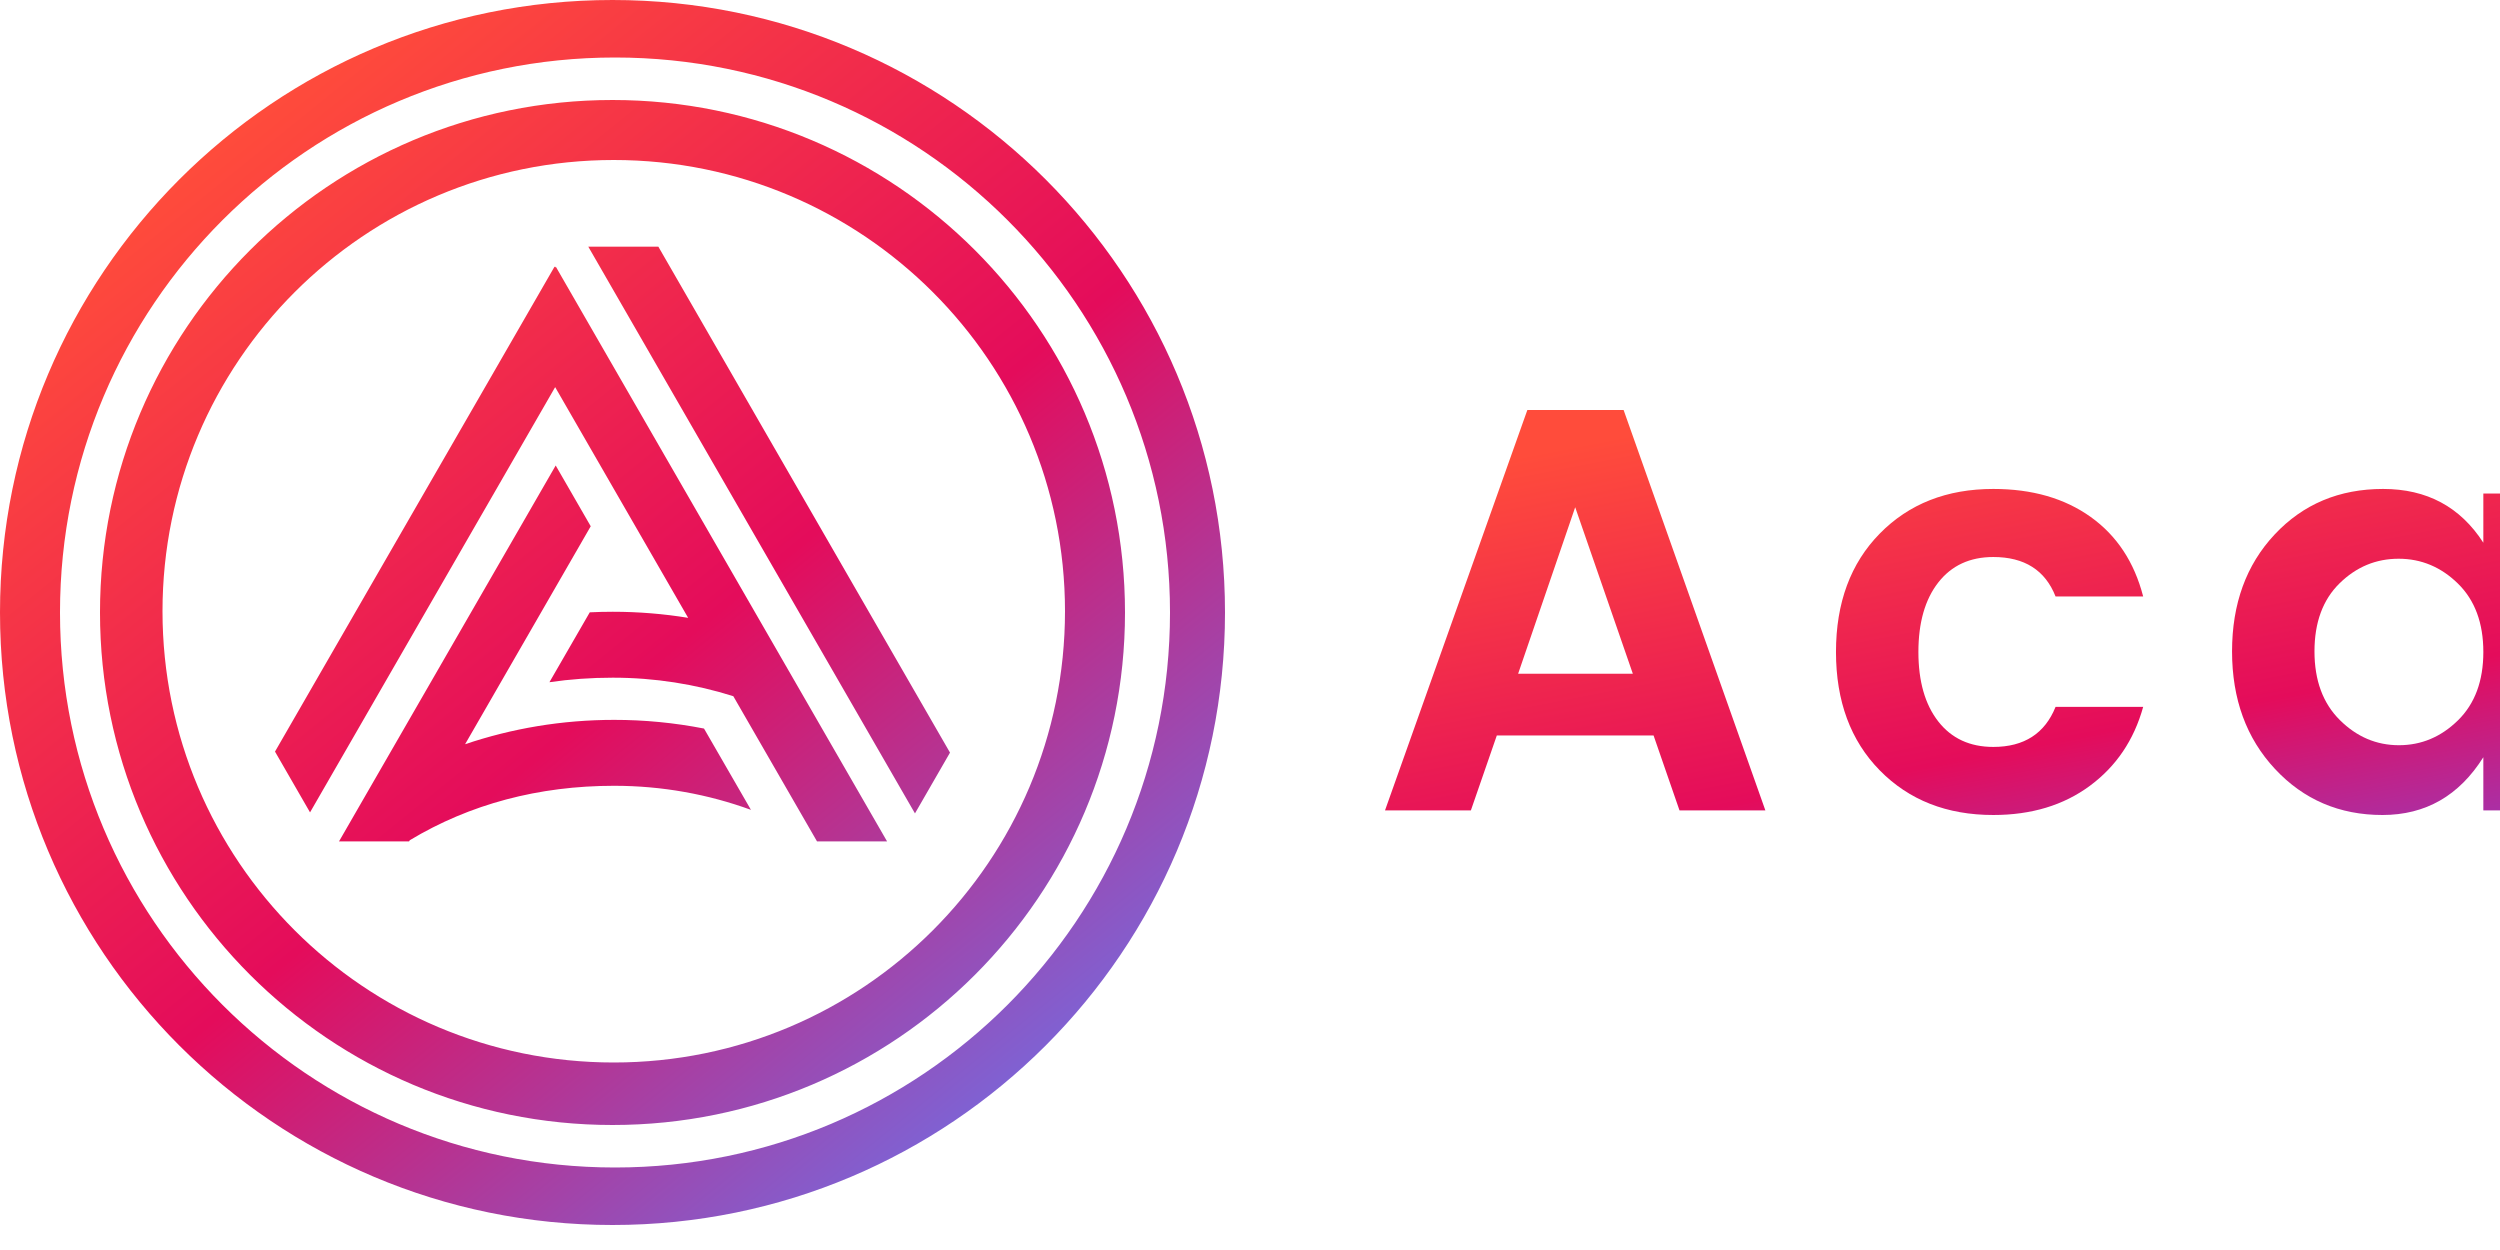
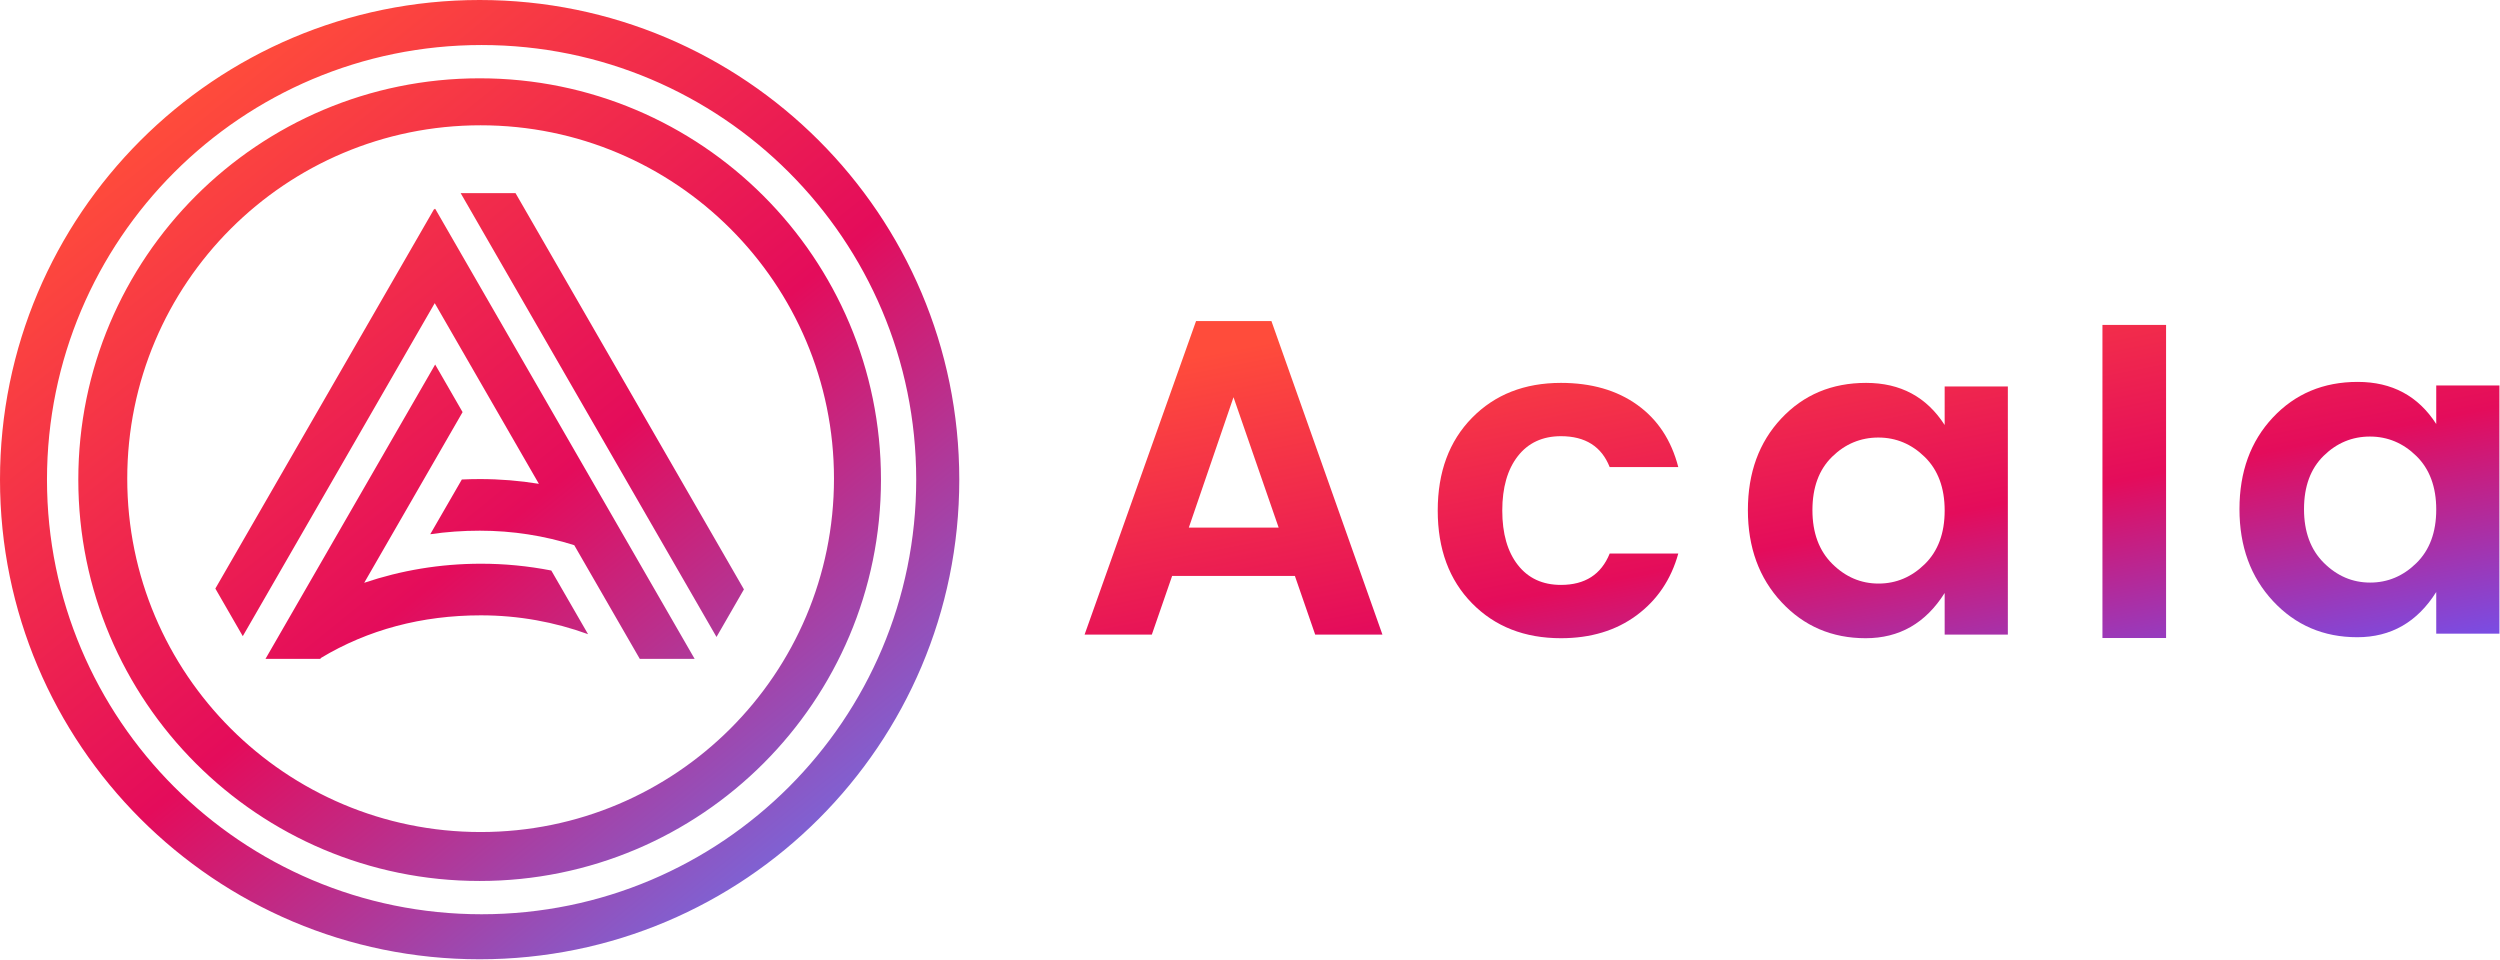
- <svg xmlns="http://www.w3.org/2000/svg" viewBox="0 0 1000 500" width="200px" height="50px" fill="none" style="height: 50%; padding-top: 0px; padding-bottom: 0px;">
+ <svg xmlns="http://www.w3.org/2000/svg" viewBox="0 0 1277 490" fill="none" style="height: 100%; padding-top: 0px; padding-bottom: 0px;">
  <path fill-rule="evenodd" clip-rule="evenodd" d="M245 490c135.31 0 245-109.69 245-245S380.31 0 245 0 0 109.69 0 245s109.69 245 245 245zm1-23c122.607 0 222-99.393 222-222S368.607 23 246 23 24 122.393 24 245s99.393 222 222 222zm-1-17c113.218 0 205-91.782 205-205S358.218 40 245 40 40 131.782 40 245s91.782 205 205 205zm.5-25c99.687 0 180.5-80.813 180.5-180.5S345.187 64 245.5 64 65 144.813 65 244.5 145.813 425 245.5 425zM235.313 98.664L365.988 325.36 380 301.05 263.338 98.664h-28.025zM110 300.641l111.842-194.026.231.4.22-.382 132.54 229.932h-28.025l-33.484-58.088c-15.215-4.81-31.414-7.404-48.22-7.404-8.663 0-17.117.605-25.336 1.812l16.14-27.956c3.047-.149 6.113-.224 9.196-.224 10.267 0 20.339.831 30.154 2.43l-53.195-92.284-98.05 170.099L110 300.641zm76.035-2.949l50.256-87.186-14.012-24.309-86.676 150.367h28.025l.266-.462c24.037-14.472 51.619-21.787 81.737-21.787 19.232 0 37.67 3.397 54.747 9.625l-18.775-32.52a187.142 187.142 0 00-35.972-3.472c-20.842 0-40.885 3.425-59.596 9.744z" fill="url(#Acala_new_logo_svg__paint0_linear)" />
  <path fill-rule="evenodd" clip-rule="evenodd" d="M607.253 269.482h45.876l-23.053-66.584-22.823 66.584zm64.55 54.686l-10.373-29.975h-62.706l-10.375 29.975H554L610.942 164h38.501l56.709 160.168h-34.349z" fill="url(#Acala_new_logo_svg__paint1_linear)" />
  <path fill-rule="evenodd" clip-rule="evenodd" d="M751.913 308.152c-11.681-11.898-17.52-27.687-17.52-47.364 0-19.677 5.839-35.466 17.52-47.363 11.68-11.899 26.818-17.847 45.416-17.847 15.522 0 28.508 3.738 38.961 11.21 10.45 7.477 17.44 18.078 20.979 31.805h-35.043c-4.15-10.524-12.448-15.788-24.897-15.788-9.377 0-16.713 3.397-22.016 10.183-5.302 6.79-7.953 16.056-7.953 27.8 0 11.747 2.651 21.015 7.953 27.8 5.303 6.79 12.639 10.182 22.016 10.182 12.295 0 20.593-5.338 24.897-16.016h35.043c-3.688 13.271-10.8 23.796-21.324 31.576-10.53 7.778-23.4 11.668-38.616 11.668-18.598 0-33.736-5.947-45.416-17.846z" fill="url(#Acala_new_logo_svg__paint2_linear)" />
  <path fill-rule="evenodd" clip-rule="evenodd" d="M983.194 288.133c6.761-6.635 10.142-15.748 10.142-27.342 0-11.591-3.381-20.707-10.142-27.344-6.765-6.635-14.68-9.953-23.745-9.953-9.071 0-16.944 3.282-23.629 9.839-6.687 6.561-10.03 15.638-10.03 27.229 0 11.594 3.38 20.746 10.144 27.457 6.762 6.714 14.64 10.067 23.629 10.067 8.992 0 16.866-3.317 23.631-9.953zm-73.198 19.447c-11.451-12.276-17.175-27.95-17.175-47.019 0-19.066 5.684-34.666 17.06-46.792 11.372-12.128 25.82-18.191 43.342-18.191 17.52 0 30.889 7.172 40.111 21.509v-19.679h32.276V324.17h-32.276v-21.279C983.652 318.299 970.202 326 952.99 326c-17.214 0-31.546-6.139-42.994-18.42z" fill="url(#Acala_new_logo_svg__paint3_linear)" />
  <path fill-rule="evenodd" clip-rule="evenodd" d="M1073.93 325.896h32.5V165.969h-32.5v159.927z" fill="url(#Acala_new_logo_svg__paint4_linear)" />
  <path fill-rule="evenodd" clip-rule="evenodd" d="M1234.29 287.628c6.76-6.635 10.14-15.748 10.14-27.342 0-11.591-3.38-20.707-10.14-27.343-6.76-6.635-14.68-9.953-23.74-9.953-9.07 0-16.95 3.282-23.63 9.839-6.69 6.561-10.03 15.637-10.03 27.228 0 11.594 3.38 20.747 10.14 27.458 6.76 6.713 14.64 10.066 23.63 10.066 8.99 0 16.87-3.316 23.63-9.953zm-73.19 19.448c-11.45-12.277-17.18-27.95-17.18-47.019 0-19.066 5.68-34.666 17.06-46.792 11.37-12.128 25.82-18.191 43.34-18.191 17.52 0 30.89 7.172 40.11 21.509v-19.679h32.28v126.761h-32.28v-21.278c-9.68 15.408-23.13 23.109-40.34 23.109-17.21 0-31.55-6.139-42.99-18.42z" fill="url(#Acala_new_logo_svg__paint5_linear)" />
  <defs>
    <linearGradient id="Acala_new_logo_svg__paint0_linear" x1="462.5" y1="490" x2="101" y2="43.5" gradientUnits="userSpaceOnUse">
      <stop stop-color="#5A81FF" />
      <stop offset="0.524" stop-color="#E40C5B" />
      <stop offset="1" stop-color="#FF4C3B" />
    </linearGradient>
    <linearGradient id="Acala_new_logo_svg__paint1_linear" x1="1285.41" y1="352.184" x2="1228.36" y2="60.854" gradientUnits="userSpaceOnUse">
      <stop offset="0.024" stop-color="#645AFF" />
      <stop offset="0.484" stop-color="#E40C5B" />
      <stop offset="1" stop-color="#FF4C3B" />
    </linearGradient>
    <linearGradient id="Acala_new_logo_svg__paint2_linear" x1="1285.41" y1="352.184" x2="1228.36" y2="60.854" gradientUnits="userSpaceOnUse">
      <stop offset="0.024" stop-color="#645AFF" />
      <stop offset="0.484" stop-color="#E40C5B" />
      <stop offset="1" stop-color="#FF4C3B" />
    </linearGradient>
    <linearGradient id="Acala_new_logo_svg__paint3_linear" x1="1285.41" y1="352.184" x2="1228.36" y2="60.854" gradientUnits="userSpaceOnUse">
      <stop offset="0.024" stop-color="#645AFF" />
      <stop offset="0.484" stop-color="#E40C5B" />
      <stop offset="1" stop-color="#FF4C3B" />
    </linearGradient>
    <linearGradient id="Acala_new_logo_svg__paint4_linear" x1="1285.41" y1="352.184" x2="1228.36" y2="60.854" gradientUnits="userSpaceOnUse">
      <stop offset="0.024" stop-color="#645AFF" />
      <stop offset="0.484" stop-color="#E40C5B" />
      <stop offset="1" stop-color="#FF4C3B" />
    </linearGradient>
    <linearGradient id="Acala_new_logo_svg__paint5_linear" x1="1285.41" y1="352.184" x2="1228.36" y2="60.854" gradientUnits="userSpaceOnUse">
      <stop offset="0.024" stop-color="#645AFF" />
      <stop offset="0.484" stop-color="#E40C5B" />
      <stop offset="1" stop-color="#FF4C3B" />
    </linearGradient>
  </defs>
</svg>
